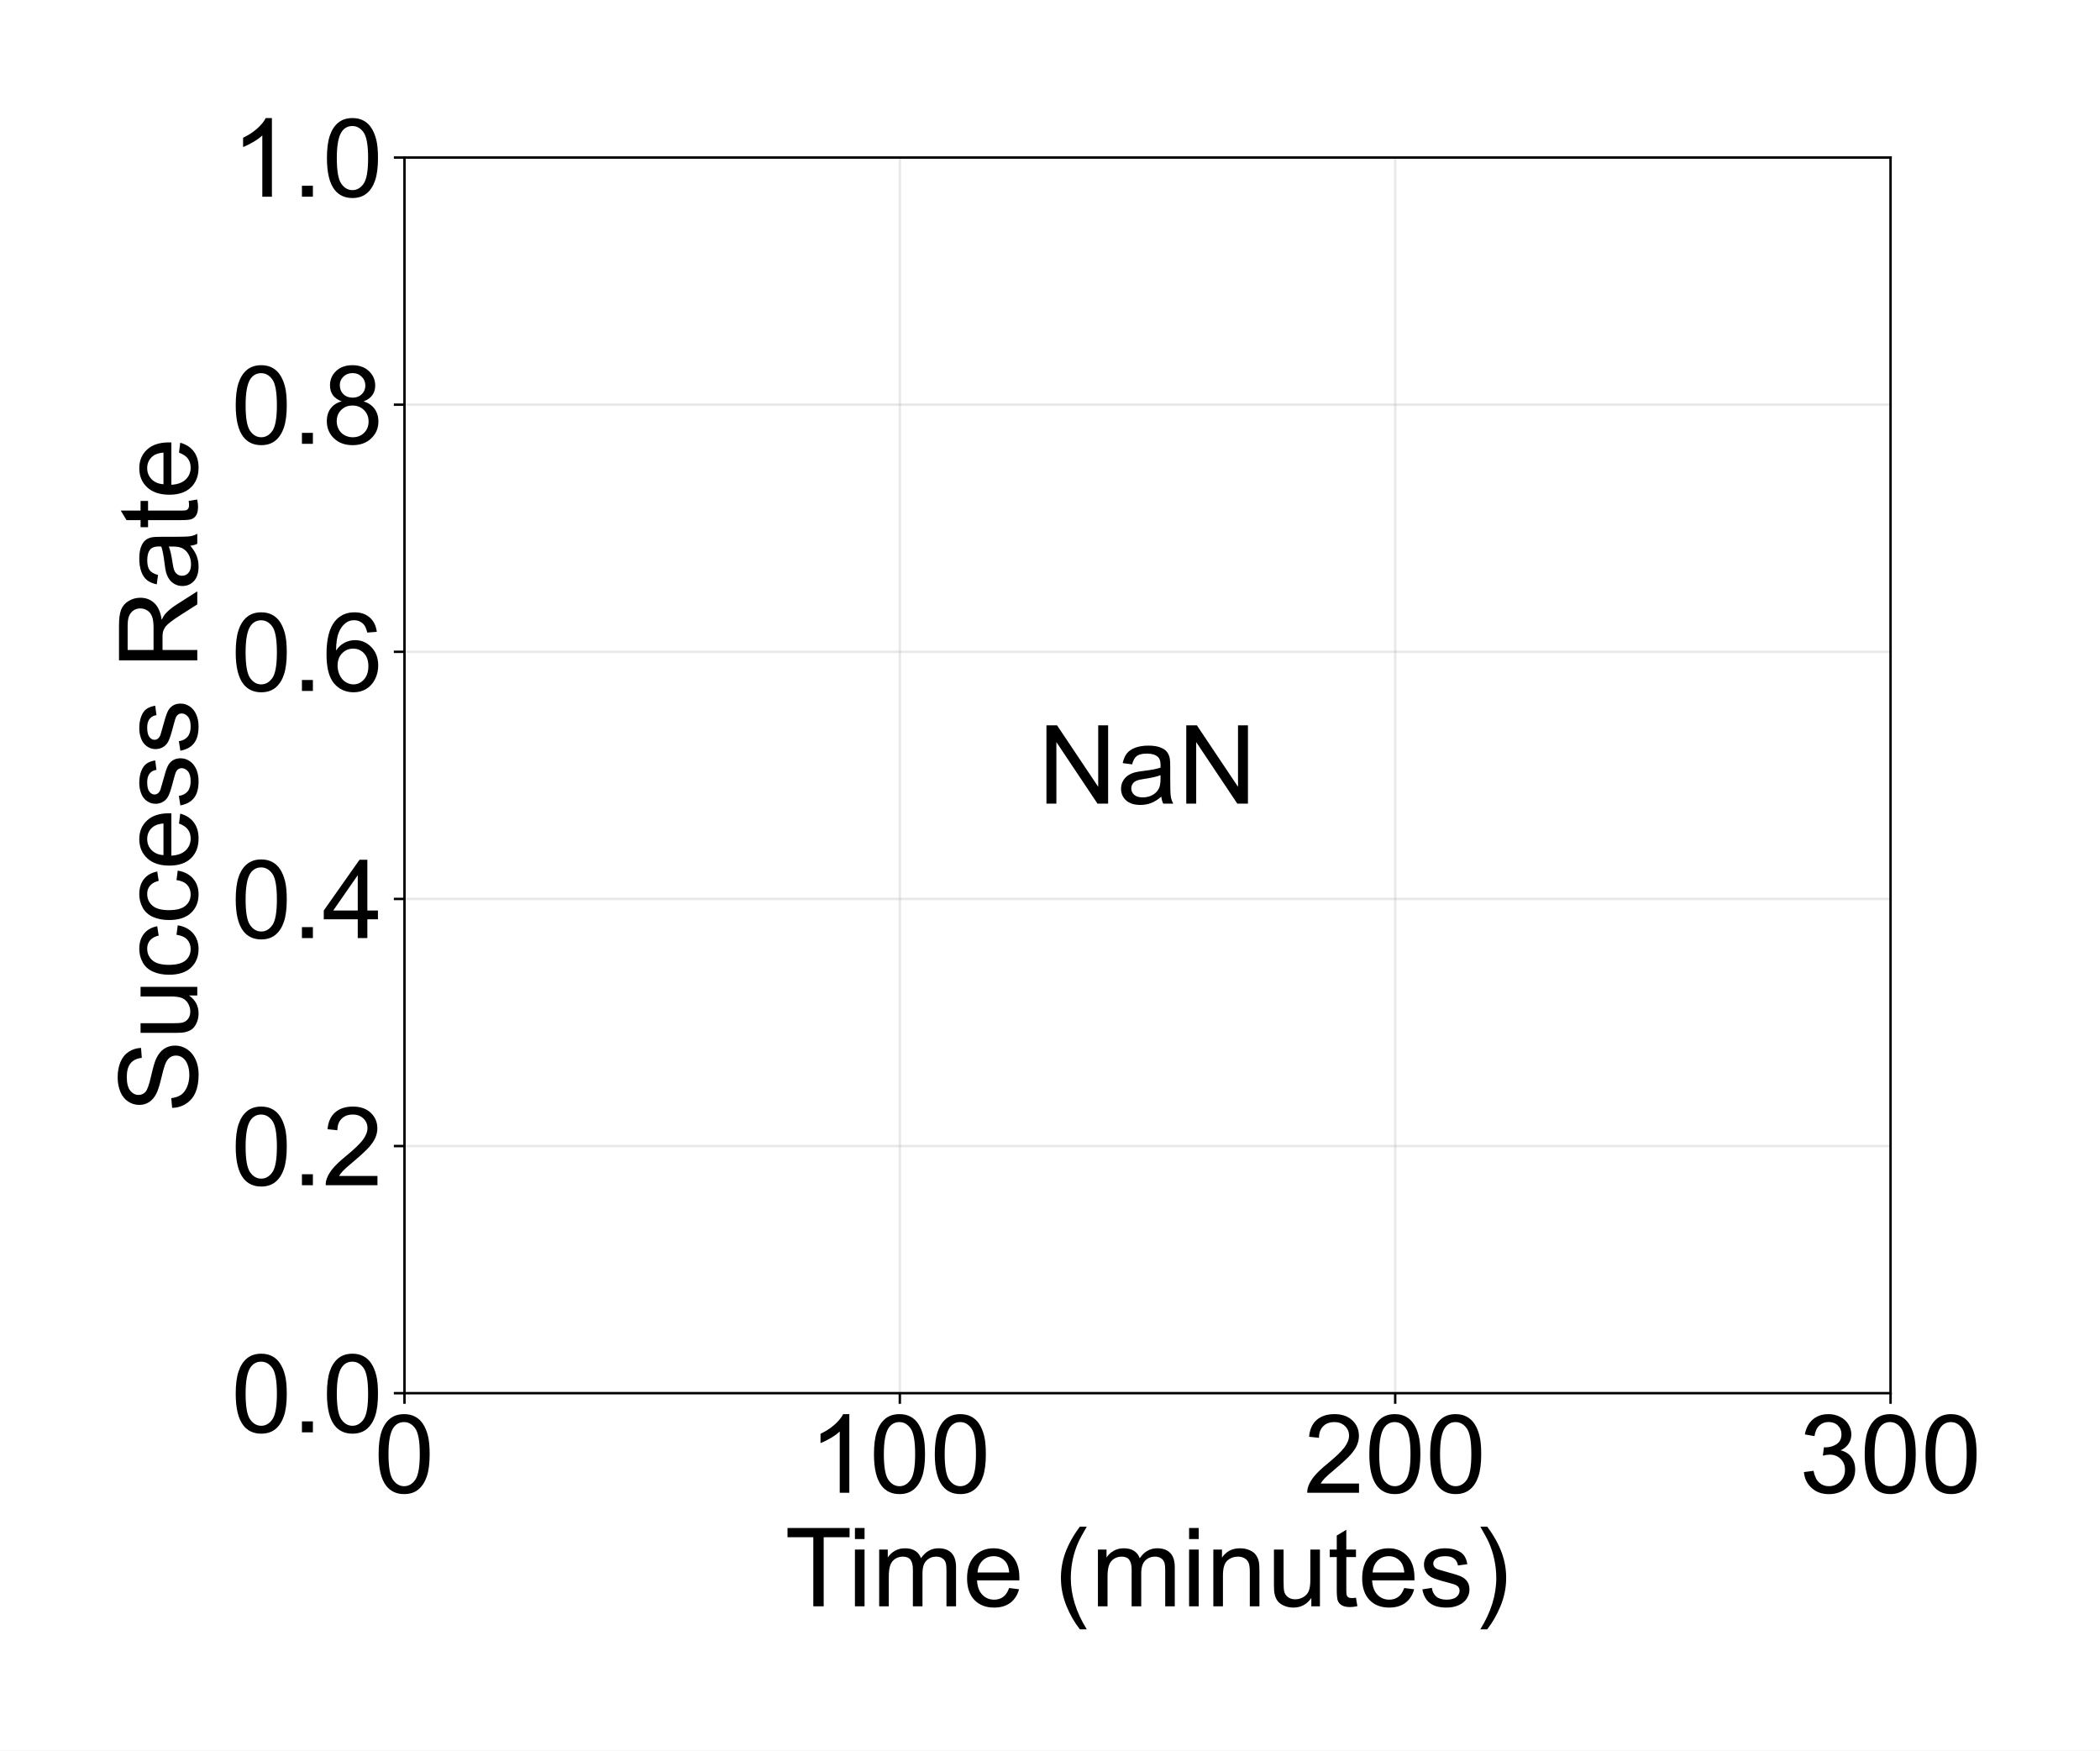
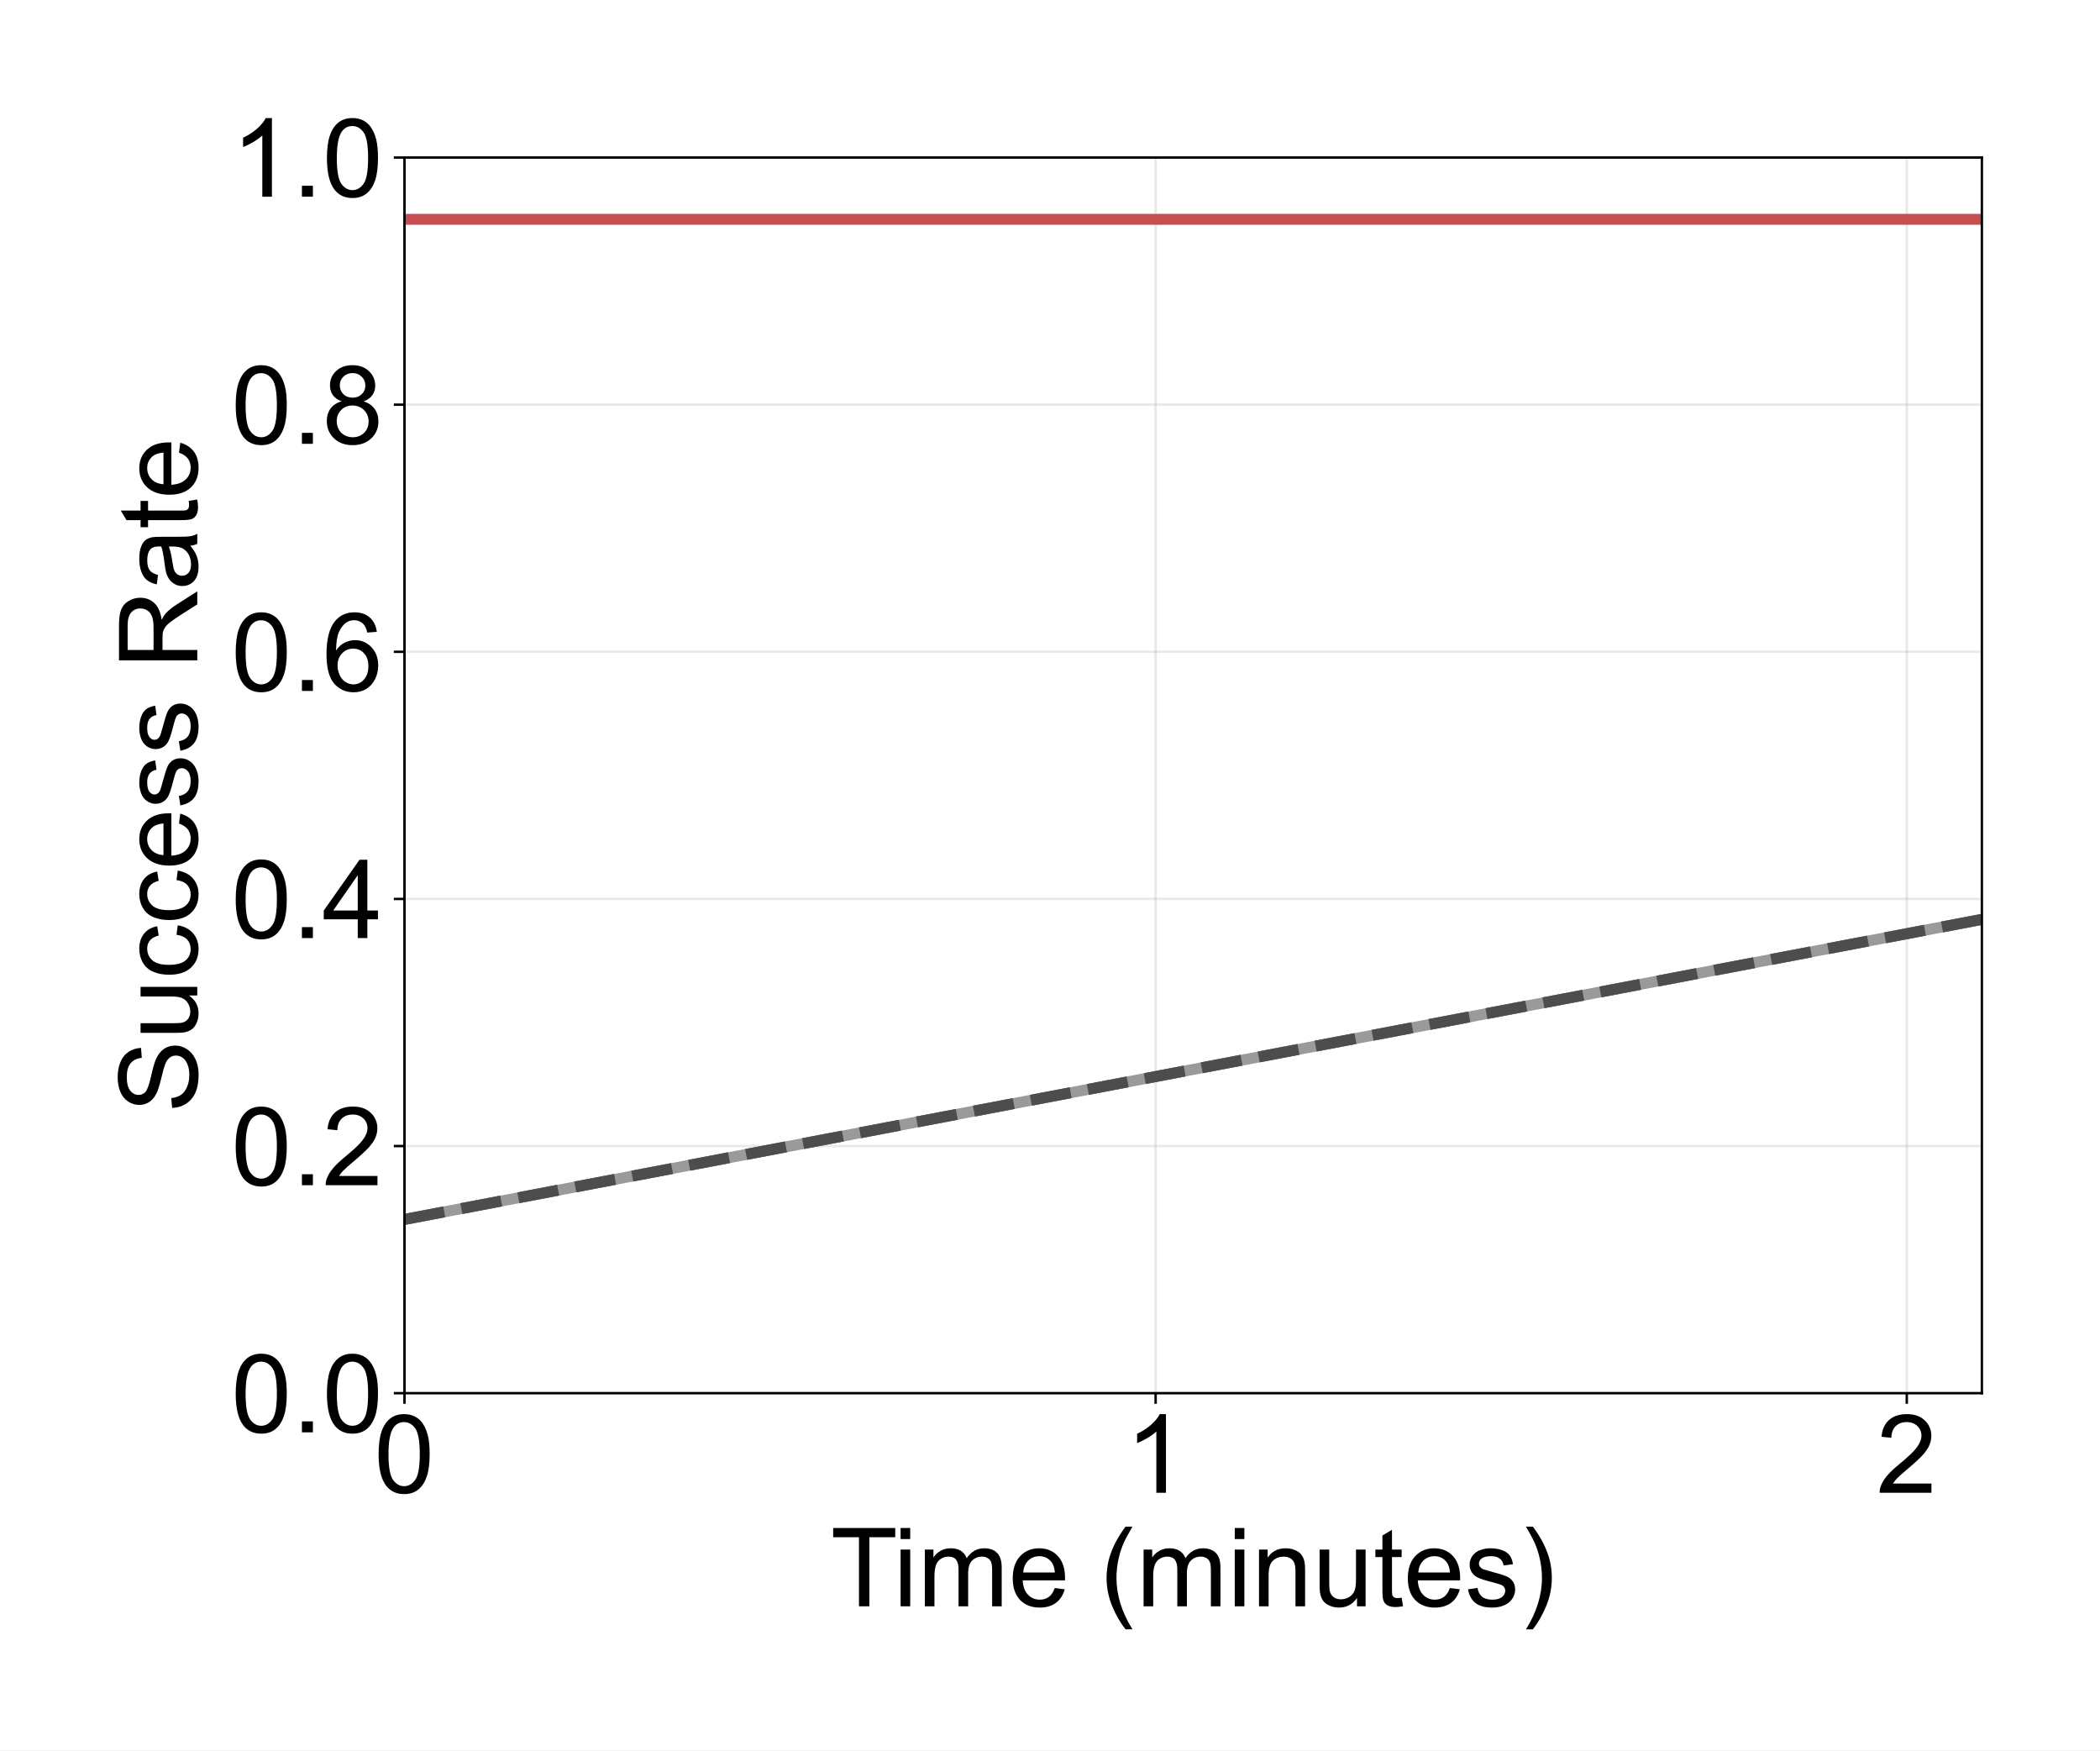
<svg xmlns="http://www.w3.org/2000/svg" xmlns:xlink="http://www.w3.org/1999/xlink" width="691.2pt" height="576pt" viewBox="0 0 691.2 576" version="1.1">
  <defs>
    <style type="text/css">*{stroke-linejoin: round; stroke-linecap: butt}</style>
  </defs>
  <g id="figure_1">
    <g id="patch_1">
      <path d="M 0 576  L 691.2 576  L 691.2 0  L 0 0  z " style="fill: #ffffff" />
    </g>
    <g id="axes_1">
      <g id="patch_2">
-         <path d="M 133.13 458.44  L 622.26 458.44  L 622.26 51.84  L 133.13 51.84  z " style="fill: #ffffff" />
+         <path d="M 133.13 458.44  L 652.32 458.44  L 652.32 51.84  L 133.13 51.84  z " style="fill: #ffffff" />
      </g>
      <g id="matplotlib.axis_1">
        <g id="xtick_1">
          <g id="line2d_1">
-             <path d="M 133.13 458.44  L 133.13 51.84  " clip-path="url(#pf75fc7c6c8)" style="fill: none; stroke: #b0b0b0; stroke-opacity: 0.3; stroke-width: 0.8; stroke-linecap: square" />
+             <path d="M 133.13 458.44  L 133.13 51.84  " clip-path="url(#p646273e2c1)" style="fill: none; stroke: #b0b0b0; stroke-opacity: 0.3; stroke-width: 0.8; stroke-linecap: square" />
          </g>
          <g id="line2d_2">
            <defs>
-               <path id="m6acae42876" d="M 0 0  L 0 3.5  " style="stroke: #000000; stroke-width: 0.8" />
-             </defs>
-             <g>
-               <use xlink:href="#m6acae42876" x="133.13" y="458.44" style="stroke: #000000; stroke-width: 0.8" />
+               <path id="mcddd5c8b2b" d="M 0 0  L 0 3.5  " style="stroke: #000000; stroke-width: 0.8" />
+             </defs>
+             <g>
+               <use xlink:href="#mcddd5c8b2b" x="133.13" y="458.44" style="stroke: #000000; stroke-width: 0.8" />
            </g>
          </g>
          <g id="text_1">
            <g transform="translate(123.1203 491.2081) scale(0.36 -0.36)">
              <defs>
                <path id="ArialMT-30" d="M 266 2259  Q 266 3072 433 3567  Q 600 4063 929 4331  Q 1259 4600 1759 4600  Q 2128 4600 2406 4451  Q 2684 4303 2865 4023  Q 3047 3744 3150 3342  Q 3253 2941 3253 2259  Q 3253 1453 3087 958  Q 2922 463 2592 192  Q 2263 -78 1759 -78  Q 1097 -78 719 397  Q 266 969 266 2259  z M 844 2259  Q 844 1131 1108 757  Q 1372 384 1759 384  Q 2147 384 2411 759  Q 2675 1134 2675 2259  Q 2675 3391 2411 3762  Q 2147 4134 1753 4134  Q 1366 4134 1134 3806  Q 844 3388 844 2259  z " transform="scale(0.015625)" />
              </defs>
              <use xlink:href="#ArialMT-30" />
            </g>
          </g>
        </g>
        <g id="xtick_2">
          <g id="line2d_3">
-             <path d="M 296.173 458.44  L 296.173 51.84  " clip-path="url(#pf75fc7c6c8)" style="fill: none; stroke: #b0b0b0; stroke-opacity: 0.3; stroke-width: 0.8; stroke-linecap: square" />
+             <path d="M 380.366 458.44  L 380.366 51.84  " clip-path="url(#p646273e2c1)" style="fill: none; stroke: #b0b0b0; stroke-opacity: 0.3; stroke-width: 0.8; stroke-linecap: square" />
          </g>
          <g id="line2d_4">
            <g>
-               <use xlink:href="#m6acae42876" x="296.173" y="458.44" style="stroke: #000000; stroke-width: 0.8" />
+               <use xlink:href="#mcddd5c8b2b" x="380.366" y="458.44" style="stroke: #000000; stroke-width: 0.8" />
            </g>
          </g>
          <g id="text_2">
-             <g transform="translate(266.1443 491.2081) scale(0.36 -0.36)">
+             <g transform="translate(370.3561 491.2081) scale(0.36 -0.36)">
              <defs>
                <path id="ArialMT-31" d="M 2384 0  L 1822 0  L 1822 3584  Q 1619 3391 1289 3197  Q 959 3003 697 2906  L 697 3450  Q 1169 3672 1522 3987  Q 1875 4303 2022 4600  L 2384 4600  L 2384 0  z " transform="scale(0.015625)" />
              </defs>
              <use xlink:href="#ArialMT-31" />
-               <use xlink:href="#ArialMT-30" transform="translate(55.61523 0)" />
-               <use xlink:href="#ArialMT-30" transform="translate(111.2305 0)" />
            </g>
          </g>
        </g>
        <g id="xtick_3">
          <g id="line2d_5">
-             <path d="M 459.217 458.44  L 459.217 51.84  " clip-path="url(#pf75fc7c6c8)" style="fill: none; stroke: #b0b0b0; stroke-opacity: 0.3; stroke-width: 0.8; stroke-linecap: square" />
+             <path d="M 627.602 458.44  L 627.602 51.84  " clip-path="url(#p646273e2c1)" style="fill: none; stroke: #b0b0b0; stroke-opacity: 0.3; stroke-width: 0.8; stroke-linecap: square" />
          </g>
          <g id="line2d_6">
            <g>
-               <use xlink:href="#m6acae42876" x="459.217" y="458.44" style="stroke: #000000; stroke-width: 0.8" />
+               <use xlink:href="#mcddd5c8b2b" x="627.602" y="458.44" style="stroke: #000000; stroke-width: 0.8" />
            </g>
          </g>
          <g id="text_3">
-             <g transform="translate(429.1876 491.2081) scale(0.36 -0.36)">
+             <g transform="translate(617.5919 491.2081) scale(0.36 -0.36)">
              <defs>
                <path id="ArialMT-32" d="M 3222 541  L 3222 0  L 194 0  Q 188 203 259 391  Q 375 700 629 1000  Q 884 1300 1366 1694  Q 2113 2306 2375 2664  Q 2638 3022 2638 3341  Q 2638 3675 2398 3904  Q 2159 4134 1775 4134  Q 1369 4134 1125 3890  Q 881 3647 878 3216  L 300 3275  Q 359 3922 746 4261  Q 1134 4600 1788 4600  Q 2447 4600 2831 4234  Q 3216 3869 3216 3328  Q 3216 3053 3103 2787  Q 2991 2522 2730 2228  Q 2469 1934 1863 1422  Q 1356 997 1212 845  Q 1069 694 975 541  L 3222 541  z " transform="scale(0.015625)" />
              </defs>
              <use xlink:href="#ArialMT-32" />
-               <use xlink:href="#ArialMT-30" transform="translate(55.61523 0)" />
-               <use xlink:href="#ArialMT-30" transform="translate(111.2305 0)" />
-             </g>
-           </g>
-         </g>
-         <g id="xtick_4">
-           <g id="line2d_7">
-             <path d="M 622.26 458.44  L 622.26 51.84  " clip-path="url(#pf75fc7c6c8)" style="fill: none; stroke: #b0b0b0; stroke-opacity: 0.3; stroke-width: 0.8; stroke-linecap: square" />
-           </g>
-           <g id="line2d_8">
-             <g>
-               <use xlink:href="#m6acae42876" x="622.26" y="458.44" style="stroke: #000000; stroke-width: 0.8" />
-             </g>
-           </g>
-           <g id="text_4">
-             <g transform="translate(592.2309 491.2081) scale(0.36 -0.36)">
-               <defs>
-                 <path id="ArialMT-33" d="M 269 1209  L 831 1284  Q 928 806 1161 595  Q 1394 384 1728 384  Q 2125 384 2398 659  Q 2672 934 2672 1341  Q 2672 1728 2419 1979  Q 2166 2231 1775 2231  Q 1616 2231 1378 2169  L 1441 2663  Q 1497 2656 1531 2656  Q 1891 2656 2178 2843  Q 2466 3031 2466 3422  Q 2466 3731 2256 3934  Q 2047 4138 1716 4138  Q 1388 4138 1169 3931  Q 950 3725 888 3313  L 325 3413  Q 428 3978 793 4289  Q 1159 4600 1703 4600  Q 2078 4600 2393 4439  Q 2709 4278 2876 4000  Q 3044 3722 3044 3409  Q 3044 3113 2884 2869  Q 2725 2625 2413 2481  Q 2819 2388 3044 2092  Q 3269 1797 3269 1353  Q 3269 753 2831 336  Q 2394 -81 1725 -81  Q 1122 -81 723 278  Q 325 638 269 1209  z " transform="scale(0.015625)" />
-               </defs>
-               <use xlink:href="#ArialMT-33" />
-               <use xlink:href="#ArialMT-30" transform="translate(55.61523 0)" />
-               <use xlink:href="#ArialMT-30" transform="translate(111.2305 0)" />
-             </g>
-           </g>
-         </g>
-         <g id="text_5">
-           <g transform="translate(258.3634 528.57) scale(0.36 -0.36)">
+             </g>
+           </g>
+         </g>
+         <g id="text_4">
+           <g transform="translate(273.3934 528.57) scale(0.36 -0.36)">
            <defs>
              <path id="ArialMT-54" d="M 1659 0  L 1659 4041  L 150 4041  L 150 4581  L 3781 4581  L 3781 4041  L 2266 4041  L 2266 0  L 1659 0  z " transform="scale(0.015625)" />
              <path id="ArialMT-69" d="M 425 3934  L 425 4581  L 988 4581  L 988 3934  L 425 3934  z M 425 0  L 425 3319  L 988 3319  L 988 0  L 425 0  z " transform="scale(0.015625)" />
              <path id="ArialMT-6d" d="M 422 0  L 422 3319  L 925 3319  L 925 2853  Q 1081 3097 1340 3245  Q 1600 3394 1931 3394  Q 2300 3394 2536 3241  Q 2772 3088 2869 2813  Q 3263 3394 3894 3394  Q 4388 3394 4653 3120  Q 4919 2847 4919 2278  L 4919 0  L 4359 0  L 4359 2091  Q 4359 2428 4304 2576  Q 4250 2725 4106 2815  Q 3963 2906 3769 2906  Q 3419 2906 3187 2673  Q 2956 2441 2956 1928  L 2956 0  L 2394 0  L 2394 2156  Q 2394 2531 2256 2718  Q 2119 2906 1806 2906  Q 1569 2906 1367 2781  Q 1166 2656 1075 2415  Q 984 2175 984 1722  L 984 0  L 422 0  z " transform="scale(0.015625)" />
              <path id="ArialMT-65" d="M 2694 1069  L 3275 997  Q 3138 488 2766 206  Q 2394 -75 1816 -75  Q 1088 -75 661 373  Q 234 822 234 1631  Q 234 2469 665 2931  Q 1097 3394 1784 3394  Q 2450 3394 2872 2941  Q 3294 2488 3294 1666  Q 3294 1616 3291 1516  L 816 1516  Q 847 969 1125 678  Q 1403 388 1819 388  Q 2128 388 2347 550  Q 2566 713 2694 1069  z M 847 1978  L 2700 1978  Q 2663 2397 2488 2606  Q 2219 2931 1791 2931  Q 1403 2931 1139 2672  Q 875 2413 847 1978  z " transform="scale(0.015625)" />
              <path id="ArialMT-20" transform="scale(0.015625)" />
              <path id="ArialMT-28" d="M 1497 -1347  Q 1031 -759 709 28  Q 388 816 388 1659  Q 388 2403 628 3084  Q 909 3875 1497 4659  L 1900 4659  Q 1522 4009 1400 3731  Q 1209 3300 1100 2831  Q 966 2247 966 1656  Q 966 153 1900 -1347  L 1497 -1347  z " transform="scale(0.015625)" />
              <path id="ArialMT-6e" d="M 422 0  L 422 3319  L 928 3319  L 928 2847  Q 1294 3394 1984 3394  Q 2284 3394 2536 3286  Q 2788 3178 2913 3003  Q 3038 2828 3088 2588  Q 3119 2431 3119 2041  L 3119 0  L 2556 0  L 2556 2019  Q 2556 2363 2490 2533  Q 2425 2703 2258 2804  Q 2091 2906 1866 2906  Q 1506 2906 1245 2678  Q 984 2450 984 1813  L 984 0  L 422 0  z " transform="scale(0.015625)" />
              <path id="ArialMT-75" d="M 2597 0  L 2597 488  Q 2209 -75 1544 -75  Q 1250 -75 995 37  Q 741 150 617 320  Q 494 491 444 738  Q 409 903 409 1263  L 409 3319  L 972 3319  L 972 1478  Q 972 1038 1006 884  Q 1059 663 1231 536  Q 1403 409 1656 409  Q 1909 409 2131 539  Q 2353 669 2445 892  Q 2538 1116 2538 1541  L 2538 3319  L 3100 3319  L 3100 0  L 2597 0  z " transform="scale(0.015625)" />
              <path id="ArialMT-74" d="M 1650 503  L 1731 6  Q 1494 -44 1306 -44  Q 1000 -44 831 53  Q 663 150 594 308  Q 525 466 525 972  L 525 2881  L 113 2881  L 113 3319  L 525 3319  L 525 4141  L 1084 4478  L 1084 3319  L 1650 3319  L 1650 2881  L 1084 2881  L 1084 941  Q 1084 700 1114 631  Q 1144 563 1211 522  Q 1278 481 1403 481  Q 1497 481 1650 503  z " transform="scale(0.015625)" />
              <path id="ArialMT-73" d="M 197 991  L 753 1078  Q 800 744 1014 566  Q 1228 388 1613 388  Q 2000 388 2187 545  Q 2375 703 2375 916  Q 2375 1106 2209 1216  Q 2094 1291 1634 1406  Q 1016 1563 777 1677  Q 538 1791 414 1992  Q 291 2194 291 2438  Q 291 2659 392 2848  Q 494 3038 669 3163  Q 800 3259 1026 3326  Q 1253 3394 1513 3394  Q 1903 3394 2198 3281  Q 2494 3169 2634 2976  Q 2775 2784 2828 2463  L 2278 2388  Q 2241 2644 2061 2787  Q 1881 2931 1553 2931  Q 1166 2931 1000 2803  Q 834 2675 834 2503  Q 834 2394 903 2306  Q 972 2216 1119 2156  Q 1203 2125 1616 2013  Q 2213 1853 2448 1751  Q 2684 1650 2818 1456  Q 2953 1263 2953 975  Q 2953 694 2789 445  Q 2625 197 2315 61  Q 2006 -75 1616 -75  Q 969 -75 630 194  Q 291 463 197 991  z " transform="scale(0.015625)" />
              <path id="ArialMT-29" d="M 791 -1347  L 388 -1347  Q 1322 153 1322 1656  Q 1322 2244 1188 2822  Q 1081 3291 891 3722  Q 769 4003 388 4659  L 791 4659  Q 1378 3875 1659 3084  Q 1900 2403 1900 1659  Q 1900 816 1576 28  Q 1253 -759 791 -1347  z " transform="scale(0.015625)" />
            </defs>
            <use xlink:href="#ArialMT-54" />
            <use xlink:href="#ArialMT-69" transform="translate(57.33398 0)" />
            <use xlink:href="#ArialMT-6d" transform="translate(79.55078 0)" />
            <use xlink:href="#ArialMT-65" transform="translate(162.8516 0)" />
            <use xlink:href="#ArialMT-20" transform="translate(218.4668 0)" />
            <use xlink:href="#ArialMT-28" transform="translate(246.25 0)" />
            <use xlink:href="#ArialMT-6d" transform="translate(279.5508 0)" />
            <use xlink:href="#ArialMT-69" transform="translate(362.8516 0)" />
            <use xlink:href="#ArialMT-6e" transform="translate(385.0684 0)" />
            <use xlink:href="#ArialMT-75" transform="translate(440.6836 0)" />
            <use xlink:href="#ArialMT-74" transform="translate(496.2988 0)" />
            <use xlink:href="#ArialMT-65" transform="translate(524.082 0)" />
            <use xlink:href="#ArialMT-73" transform="translate(579.6973 0)" />
            <use xlink:href="#ArialMT-29" transform="translate(629.6973 0)" />
          </g>
        </g>
      </g>
      <g id="matplotlib.axis_2">
        <g id="ytick_1">
+           <g id="line2d_7">
+             <path d="M 133.13 458.44  L 652.32 458.44  " clip-path="url(#p646273e2c1)" style="fill: none; stroke: #b0b0b0; stroke-opacity: 0.3; stroke-width: 0.8; stroke-linecap: square" />
+           </g>
+           <g id="line2d_8">
+             <defs>
+               <path id="m8396d05048" d="M 0 0  L -3.5 0  " style="stroke: #000000; stroke-width: 0.8" />
+             </defs>
+             <g>
+               <use xlink:href="#m8396d05048" x="133.13" y="458.44" style="stroke: #000000; stroke-width: 0.8" />
+             </g>
+           </g>
+           <g id="text_5">
+             <g transform="translate(76.09 471.3241) scale(0.36 -0.36)">
+               <defs>
+                 <path id="ArialMT-2e" d="M 581 0  L 581 641  L 1222 641  L 1222 0  L 581 0  z " transform="scale(0.015625)" />
+               </defs>
+               <use xlink:href="#ArialMT-30" />
+               <use xlink:href="#ArialMT-2e" transform="translate(55.61523 0)" />
+               <use xlink:href="#ArialMT-30" transform="translate(83.39844 0)" />
+             </g>
+           </g>
+         </g>
+         <g id="ytick_2">
          <g id="line2d_9">
-             <path d="M 133.13 458.44  L 622.26 458.44  " clip-path="url(#pf75fc7c6c8)" style="fill: none; stroke: #b0b0b0; stroke-opacity: 0.3; stroke-width: 0.8; stroke-linecap: square" />
+             <path d="M 133.13 377.12  L 652.32 377.12  " clip-path="url(#p646273e2c1)" style="fill: none; stroke: #b0b0b0; stroke-opacity: 0.3; stroke-width: 0.8; stroke-linecap: square" />
          </g>
          <g id="line2d_10">
-             <defs>
-               <path id="m760352f3c8" d="M 0 0  L -3.5 0  " style="stroke: #000000; stroke-width: 0.8" />
-             </defs>
-             <g>
-               <use xlink:href="#m760352f3c8" x="133.13" y="458.44" style="stroke: #000000; stroke-width: 0.8" />
+             <g>
+               <use xlink:href="#m8396d05048" x="133.13" y="377.12" style="stroke: #000000; stroke-width: 0.8" />
            </g>
          </g>
          <g id="text_6">
-             <g transform="translate(76.09 471.3241) scale(0.36 -0.36)">
-               <defs>
-                 <path id="ArialMT-2e" d="M 581 0  L 581 641  L 1222 641  L 1222 0  L 581 0  z " transform="scale(0.015625)" />
-               </defs>
-               <use xlink:href="#ArialMT-30" />
-               <use xlink:href="#ArialMT-2e" transform="translate(55.61523 0)" />
-               <use xlink:href="#ArialMT-30" transform="translate(83.39844 0)" />
-             </g>
-           </g>
-         </g>
-         <g id="ytick_2">
+             <g transform="translate(76.09 390.0041) scale(0.36 -0.36)">
+               <use xlink:href="#ArialMT-30" />
+               <use xlink:href="#ArialMT-2e" transform="translate(55.61523 0)" />
+               <use xlink:href="#ArialMT-32" transform="translate(83.39844 0)" />
+             </g>
+           </g>
+         </g>
+         <g id="ytick_3">
          <g id="line2d_11">
-             <path d="M 133.13 377.12  L 622.26 377.12  " clip-path="url(#pf75fc7c6c8)" style="fill: none; stroke: #b0b0b0; stroke-opacity: 0.3; stroke-width: 0.8; stroke-linecap: square" />
+             <path d="M 133.13 295.8  L 652.32 295.8  " clip-path="url(#p646273e2c1)" style="fill: none; stroke: #b0b0b0; stroke-opacity: 0.3; stroke-width: 0.8; stroke-linecap: square" />
          </g>
          <g id="line2d_12">
            <g>
-               <use xlink:href="#m760352f3c8" x="133.13" y="377.12" style="stroke: #000000; stroke-width: 0.8" />
+               <use xlink:href="#m8396d05048" x="133.13" y="295.8" style="stroke: #000000; stroke-width: 0.8" />
            </g>
          </g>
          <g id="text_7">
-             <g transform="translate(76.09 390.0041) scale(0.36 -0.36)">
-               <use xlink:href="#ArialMT-30" />
-               <use xlink:href="#ArialMT-2e" transform="translate(55.61523 0)" />
-               <use xlink:href="#ArialMT-32" transform="translate(83.39844 0)" />
-             </g>
-           </g>
-         </g>
-         <g id="ytick_3">
+             <g transform="translate(76.09 308.6841) scale(0.36 -0.36)">
+               <defs>
+                 <path id="ArialMT-34" d="M 2069 0  L 2069 1097  L 81 1097  L 81 1613  L 2172 4581  L 2631 4581  L 2631 1613  L 3250 1613  L 3250 1097  L 2631 1097  L 2631 0  L 2069 0  z M 2069 1613  L 2069 3678  L 634 1613  L 2069 1613  z " transform="scale(0.015625)" />
+               </defs>
+               <use xlink:href="#ArialMT-30" />
+               <use xlink:href="#ArialMT-2e" transform="translate(55.61523 0)" />
+               <use xlink:href="#ArialMT-34" transform="translate(83.39844 0)" />
+             </g>
+           </g>
+         </g>
+         <g id="ytick_4">
          <g id="line2d_13">
-             <path d="M 133.13 295.8  L 622.26 295.8  " clip-path="url(#pf75fc7c6c8)" style="fill: none; stroke: #b0b0b0; stroke-opacity: 0.3; stroke-width: 0.8; stroke-linecap: square" />
+             <path d="M 133.13 214.48  L 652.32 214.48  " clip-path="url(#p646273e2c1)" style="fill: none; stroke: #b0b0b0; stroke-opacity: 0.3; stroke-width: 0.8; stroke-linecap: square" />
          </g>
          <g id="line2d_14">
            <g>
-               <use xlink:href="#m760352f3c8" x="133.13" y="295.8" style="stroke: #000000; stroke-width: 0.8" />
+               <use xlink:href="#m8396d05048" x="133.13" y="214.48" style="stroke: #000000; stroke-width: 0.8" />
            </g>
          </g>
          <g id="text_8">
-             <g transform="translate(76.09 308.6841) scale(0.36 -0.36)">
-               <defs>
-                 <path id="ArialMT-34" d="M 2069 0  L 2069 1097  L 81 1097  L 81 1613  L 2172 4581  L 2631 4581  L 2631 1613  L 3250 1613  L 3250 1097  L 2631 1097  L 2631 0  L 2069 0  z M 2069 1613  L 2069 3678  L 634 1613  L 2069 1613  z " transform="scale(0.015625)" />
-               </defs>
-               <use xlink:href="#ArialMT-30" />
-               <use xlink:href="#ArialMT-2e" transform="translate(55.61523 0)" />
-               <use xlink:href="#ArialMT-34" transform="translate(83.39844 0)" />
-             </g>
-           </g>
-         </g>
-         <g id="ytick_4">
+             <g transform="translate(76.09 227.3641) scale(0.36 -0.36)">
+               <defs>
+                 <path id="ArialMT-36" d="M 3184 3459  L 2625 3416  Q 2550 3747 2413 3897  Q 2184 4138 1850 4138  Q 1581 4138 1378 3988  Q 1113 3794 959 3422  Q 806 3050 800 2363  Q 1003 2672 1297 2822  Q 1591 2972 1913 2972  Q 2475 2972 2870 2558  Q 3266 2144 3266 1488  Q 3266 1056 3080 686  Q 2894 316 2569 119  Q 2244 -78 1831 -78  Q 1128 -78 684 439  Q 241 956 241 2144  Q 241 3472 731 4075  Q 1159 4600 1884 4600  Q 2425 4600 2770 4297  Q 3116 3994 3184 3459  z M 888 1484  Q 888 1194 1011 928  Q 1134 663 1356 523  Q 1578 384 1822 384  Q 2178 384 2434 671  Q 2691 959 2691 1453  Q 2691 1928 2437 2201  Q 2184 2475 1800 2475  Q 1419 2475 1153 2201  Q 888 1928 888 1484  z " transform="scale(0.015625)" />
+               </defs>
+               <use xlink:href="#ArialMT-30" />
+               <use xlink:href="#ArialMT-2e" transform="translate(55.61523 0)" />
+               <use xlink:href="#ArialMT-36" transform="translate(83.39844 0)" />
+             </g>
+           </g>
+         </g>
+         <g id="ytick_5">
          <g id="line2d_15">
-             <path d="M 133.13 214.48  L 622.26 214.48  " clip-path="url(#pf75fc7c6c8)" style="fill: none; stroke: #b0b0b0; stroke-opacity: 0.3; stroke-width: 0.8; stroke-linecap: square" />
+             <path d="M 133.13 133.16  L 652.32 133.16  " clip-path="url(#p646273e2c1)" style="fill: none; stroke: #b0b0b0; stroke-opacity: 0.3; stroke-width: 0.8; stroke-linecap: square" />
          </g>
          <g id="line2d_16">
            <g>
-               <use xlink:href="#m760352f3c8" x="133.13" y="214.48" style="stroke: #000000; stroke-width: 0.8" />
+               <use xlink:href="#m8396d05048" x="133.13" y="133.16" style="stroke: #000000; stroke-width: 0.8" />
            </g>
          </g>
          <g id="text_9">
-             <g transform="translate(76.09 227.3641) scale(0.36 -0.36)">
-               <defs>
-                 <path id="ArialMT-36" d="M 3184 3459  L 2625 3416  Q 2550 3747 2413 3897  Q 2184 4138 1850 4138  Q 1581 4138 1378 3988  Q 1113 3794 959 3422  Q 806 3050 800 2363  Q 1003 2672 1297 2822  Q 1591 2972 1913 2972  Q 2475 2972 2870 2558  Q 3266 2144 3266 1488  Q 3266 1056 3080 686  Q 2894 316 2569 119  Q 2244 -78 1831 -78  Q 1128 -78 684 439  Q 241 956 241 2144  Q 241 3472 731 4075  Q 1159 4600 1884 4600  Q 2425 4600 2770 4297  Q 3116 3994 3184 3459  z M 888 1484  Q 888 1194 1011 928  Q 1134 663 1356 523  Q 1578 384 1822 384  Q 2178 384 2434 671  Q 2691 959 2691 1453  Q 2691 1928 2437 2201  Q 2184 2475 1800 2475  Q 1419 2475 1153 2201  Q 888 1928 888 1484  z " transform="scale(0.015625)" />
-               </defs>
-               <use xlink:href="#ArialMT-30" />
-               <use xlink:href="#ArialMT-2e" transform="translate(55.61523 0)" />
-               <use xlink:href="#ArialMT-36" transform="translate(83.39844 0)" />
-             </g>
-           </g>
-         </g>
-         <g id="ytick_5">
+             <g transform="translate(76.09 146.0441) scale(0.36 -0.36)">
+               <defs>
+                 <path id="ArialMT-38" d="M 1131 2484  Q 781 2613 612 2850  Q 444 3088 444 3419  Q 444 3919 803 4259  Q 1163 4600 1759 4600  Q 2359 4600 2725 4251  Q 3091 3903 3091 3403  Q 3091 3084 2923 2848  Q 2756 2613 2416 2484  Q 2838 2347 3058 2040  Q 3278 1734 3278 1309  Q 3278 722 2862 322  Q 2447 -78 1769 -78  Q 1091 -78 675 323  Q 259 725 259 1325  Q 259 1772 486 2073  Q 713 2375 1131 2484  z M 1019 3438  Q 1019 3113 1228 2906  Q 1438 2700 1772 2700  Q 2097 2700 2305 2904  Q 2513 3109 2513 3406  Q 2513 3716 2298 3927  Q 2084 4138 1766 4138  Q 1444 4138 1231 3931  Q 1019 3725 1019 3438  z M 838 1322  Q 838 1081 952 856  Q 1066 631 1291 507  Q 1516 384 1775 384  Q 2178 384 2440 643  Q 2703 903 2703 1303  Q 2703 1709 2433 1975  Q 2163 2241 1756 2241  Q 1359 2241 1098 1978  Q 838 1716 838 1322  z " transform="scale(0.015625)" />
+               </defs>
+               <use xlink:href="#ArialMT-30" />
+               <use xlink:href="#ArialMT-2e" transform="translate(55.61523 0)" />
+               <use xlink:href="#ArialMT-38" transform="translate(83.39844 0)" />
+             </g>
+           </g>
+         </g>
+         <g id="ytick_6">
          <g id="line2d_17">
-             <path d="M 133.13 133.16  L 622.26 133.16  " clip-path="url(#pf75fc7c6c8)" style="fill: none; stroke: #b0b0b0; stroke-opacity: 0.3; stroke-width: 0.8; stroke-linecap: square" />
+             <path d="M 133.13 51.84  L 652.32 51.84  " clip-path="url(#p646273e2c1)" style="fill: none; stroke: #b0b0b0; stroke-opacity: 0.3; stroke-width: 0.8; stroke-linecap: square" />
          </g>
          <g id="line2d_18">
            <g>
-               <use xlink:href="#m760352f3c8" x="133.13" y="133.16" style="stroke: #000000; stroke-width: 0.8" />
+               <use xlink:href="#m8396d05048" x="133.13" y="51.84" style="stroke: #000000; stroke-width: 0.8" />
            </g>
          </g>
          <g id="text_10">
-             <g transform="translate(76.09 146.0441) scale(0.36 -0.36)">
-               <defs>
-                 <path id="ArialMT-38" d="M 1131 2484  Q 781 2613 612 2850  Q 444 3088 444 3419  Q 444 3919 803 4259  Q 1163 4600 1759 4600  Q 2359 4600 2725 4251  Q 3091 3903 3091 3403  Q 3091 3084 2923 2848  Q 2756 2613 2416 2484  Q 2838 2347 3058 2040  Q 3278 1734 3278 1309  Q 3278 722 2862 322  Q 2447 -78 1769 -78  Q 1091 -78 675 323  Q 259 725 259 1325  Q 259 1772 486 2073  Q 713 2375 1131 2484  z M 1019 3438  Q 1019 3113 1228 2906  Q 1438 2700 1772 2700  Q 2097 2700 2305 2904  Q 2513 3109 2513 3406  Q 2513 3716 2298 3927  Q 2084 4138 1766 4138  Q 1444 4138 1231 3931  Q 1019 3725 1019 3438  z M 838 1322  Q 838 1081 952 856  Q 1066 631 1291 507  Q 1516 384 1775 384  Q 2178 384 2440 643  Q 2703 903 2703 1303  Q 2703 1709 2433 1975  Q 2163 2241 1756 2241  Q 1359 2241 1098 1978  Q 838 1716 838 1322  z " transform="scale(0.015625)" />
-               </defs>
-               <use xlink:href="#ArialMT-30" />
-               <use xlink:href="#ArialMT-2e" transform="translate(55.61523 0)" />
-               <use xlink:href="#ArialMT-38" transform="translate(83.39844 0)" />
-             </g>
-           </g>
-         </g>
-         <g id="ytick_6">
-           <g id="line2d_19">
-             <path d="M 133.13 51.84  L 622.26 51.84  " clip-path="url(#pf75fc7c6c8)" style="fill: none; stroke: #b0b0b0; stroke-opacity: 0.3; stroke-width: 0.8; stroke-linecap: square" />
-           </g>
-           <g id="line2d_20">
-             <g>
-               <use xlink:href="#m760352f3c8" x="133.13" y="51.84" style="stroke: #000000; stroke-width: 0.8" />
-             </g>
-           </g>
-           <g id="text_11">
            <g transform="translate(76.09 64.72406) scale(0.36 -0.36)">
              <use xlink:href="#ArialMT-31" />
              <use xlink:href="#ArialMT-2e" transform="translate(55.61523 0)" />
              <use xlink:href="#ArialMT-30" transform="translate(83.39844 0)" />
            </g>
          </g>
        </g>
-         <g id="text_12">
+         <g id="text_11">
          <g transform="translate(64.935 366.1859) rotate(-90) scale(0.36 -0.36)">
            <defs>
              <path id="ArialMT-53" d="M 288 1472  L 859 1522  Q 900 1178 1048 958  Q 1197 738 1509 602  Q 1822 466 2213 466  Q 2559 466 2825 569  Q 3091 672 3220 851  Q 3350 1031 3350 1244  Q 3350 1459 3225 1620  Q 3100 1781 2813 1891  Q 2628 1963 1997 2114  Q 1366 2266 1113 2400  Q 784 2572 623 2826  Q 463 3081 463 3397  Q 463 3744 659 4045  Q 856 4347 1234 4503  Q 1613 4659 2075 4659  Q 2584 4659 2973 4495  Q 3363 4331 3572 4012  Q 3781 3694 3797 3291  L 3216 3247  Q 3169 3681 2898 3903  Q 2628 4125 2100 4125  Q 1550 4125 1298 3923  Q 1047 3722 1047 3438  Q 1047 3191 1225 3031  Q 1400 2872 2139 2705  Q 2878 2538 3153 2413  Q 3553 2228 3743 1945  Q 3934 1663 3934 1294  Q 3934 928 3725 604  Q 3516 281 3123 101  Q 2731 -78 2241 -78  Q 1619 -78 1198 103  Q 778 284 539 648  Q 300 1013 288 1472  z " transform="scale(0.015625)" />
              <path id="ArialMT-63" d="M 2588 1216  L 3141 1144  Q 3050 572 2676 248  Q 2303 -75 1759 -75  Q 1078 -75 664 370  Q 250 816 250 1647  Q 250 2184 428 2587  Q 606 2991 970 3192  Q 1334 3394 1763 3394  Q 2303 3394 2647 3120  Q 2991 2847 3088 2344  L 2541 2259  Q 2463 2594 2264 2762  Q 2066 2931 1784 2931  Q 1359 2931 1093 2626  Q 828 2322 828 1663  Q 828 994 1084 691  Q 1341 388 1753 388  Q 2084 388 2306 591  Q 2528 794 2588 1216  z " transform="scale(0.015625)" />
              <path id="ArialMT-52" d="M 503 0  L 503 4581  L 2534 4581  Q 3147 4581 3465 4457  Q 3784 4334 3975 4021  Q 4166 3709 4166 3331  Q 4166 2844 3850 2509  Q 3534 2175 2875 2084  Q 3116 1969 3241 1856  Q 3506 1613 3744 1247  L 4541 0  L 3778 0  L 3172 953  Q 2906 1366 2734 1584  Q 2563 1803 2427 1890  Q 2291 1978 2150 2013  Q 2047 2034 1813 2034  L 1109 2034  L 1109 0  L 503 0  z M 1109 2559  L 2413 2559  Q 2828 2559 3062 2645  Q 3297 2731 3419 2920  Q 3541 3109 3541 3331  Q 3541 3656 3305 3865  Q 3069 4075 2559 4075  L 1109 4075  L 1109 2559  z " transform="scale(0.015625)" />
              <path id="ArialMT-61" d="M 2588 409  Q 2275 144 1986 34  Q 1697 -75 1366 -75  Q 819 -75 525 192  Q 231 459 231 875  Q 231 1119 342 1320  Q 453 1522 633 1644  Q 813 1766 1038 1828  Q 1203 1872 1538 1913  Q 2219 1994 2541 2106  Q 2544 2222 2544 2253  Q 2544 2597 2384 2738  Q 2169 2928 1744 2928  Q 1347 2928 1158 2789  Q 969 2650 878 2297  L 328 2372  Q 403 2725 575 2942  Q 747 3159 1072 3276  Q 1397 3394 1825 3394  Q 2250 3394 2515 3294  Q 2781 3194 2906 3042  Q 3031 2891 3081 2659  Q 3109 2516 3109 2141  L 3109 1391  Q 3109 606 3145 398  Q 3181 191 3288 0  L 2700 0  Q 2613 175 2588 409  z M 2541 1666  Q 2234 1541 1622 1453  Q 1275 1403 1131 1340  Q 988 1278 909 1158  Q 831 1038 831 891  Q 831 666 1001 516  Q 1172 366 1500 366  Q 1825 366 2078 508  Q 2331 650 2450 897  Q 2541 1088 2541 1459  L 2541 1666  z " transform="scale(0.015625)" />
            </defs>
            <use xlink:href="#ArialMT-53" />
            <use xlink:href="#ArialMT-75" transform="translate(66.69922 0)" />
            <use xlink:href="#ArialMT-63" transform="translate(122.3145 0)" />
            <use xlink:href="#ArialMT-63" transform="translate(172.3145 0)" />
            <use xlink:href="#ArialMT-65" transform="translate(222.3145 0)" />
            <use xlink:href="#ArialMT-73" transform="translate(277.9297 0)" />
            <use xlink:href="#ArialMT-73" transform="translate(327.9297 0)" />
            <use xlink:href="#ArialMT-20" transform="translate(377.9297 0)" />
            <use xlink:href="#ArialMT-52" transform="translate(405.7129 0)" />
            <use xlink:href="#ArialMT-61" transform="translate(477.9297 0)" />
            <use xlink:href="#ArialMT-74" transform="translate(533.5449 0)" />
            <use xlink:href="#ArialMT-65" transform="translate(561.3281 0)" />
          </g>
        </g>
      </g>
+       <g id="line2d_19">
+         <path d="M 133.13 401.262  L 652.32 302.534  " clip-path="url(#p646273e2c1)" style="fill: none; stroke: #9a9a9a; stroke-width: 3.6; stroke-linecap: square" />
+       </g>
+       <g id="line2d_20">
+         <path d="M 133.13 401.262  L 652.32 302.534  " clip-path="url(#p646273e2c1)" style="fill: none; stroke-dasharray: 13.32,5.76; stroke-dashoffset: 0; stroke: #59a14f; stroke-width: 3.6" />
+       </g>
+       <g id="line2d_21">
+         <path d="M 133.13 401.262  L 652.32 302.534  " clip-path="url(#p646273e2c1)" style="fill: none; stroke-dasharray: 13.32,5.76; stroke-dashoffset: 0; stroke: #4d4d4d; stroke-width: 3.6" />
+       </g>
+       <g id="line2d_22">
+         <path d="M 133.13 72.17  L 605.015 72.17  L 652.32 72.17  " clip-path="url(#p646273e2c1)" style="fill: none; stroke: #c44e52; stroke-width: 3.6; stroke-linecap: square" />
+       </g>
      <g id="patch_3">
        <path d="M 133.13 458.44  L 133.13 51.84  " style="fill: none; stroke: #000000; stroke-width: 0.8; stroke-linejoin: miter; stroke-linecap: square" />
      </g>
      <g id="patch_4">
-         <path d="M 622.26 458.44  L 622.26 51.84  " style="fill: none; stroke: #000000; stroke-width: 0.8; stroke-linejoin: miter; stroke-linecap: square" />
+         <path d="M 652.32 458.44  L 652.32 51.84  " style="fill: none; stroke: #000000; stroke-width: 0.8; stroke-linejoin: miter; stroke-linecap: square" />
      </g>
      <g id="patch_5">
-         <path d="M 133.13 458.44  L 622.26 458.44  " style="fill: none; stroke: #000000; stroke-width: 0.8; stroke-linejoin: miter; stroke-linecap: square" />
+         <path d="M 133.13 458.44  L 652.32 458.44  " style="fill: none; stroke: #000000; stroke-width: 0.8; stroke-linejoin: miter; stroke-linecap: square" />
      </g>
      <g id="patch_6">
-         <path d="M 133.13 51.84  L 622.26 51.84  " style="fill: none; stroke: #000000; stroke-width: 0.8; stroke-linejoin: miter; stroke-linecap: square" />
-       </g>
-       <g id="text_13">
-         <g transform="translate(341.6866 264.4466) scale(0.36 -0.36)">
-           <defs>
-             <path id="ArialMT-4e" d="M 488 0  L 488 4581  L 1109 4581  L 3516 984  L 3516 4581  L 4097 4581  L 4097 0  L 3475 0  L 1069 3600  L 1069 0  L 488 0  z " transform="scale(0.015625)" />
-           </defs>
-           <use xlink:href="#ArialMT-4e" />
-           <use xlink:href="#ArialMT-61" transform="translate(72.2168 0)" />
-           <use xlink:href="#ArialMT-4e" transform="translate(127.832 0)" />
-         </g>
+         <path d="M 133.13 51.84  L 652.32 51.84  " style="fill: none; stroke: #000000; stroke-width: 0.8; stroke-linejoin: miter; stroke-linecap: square" />
      </g>
    </g>
  </g>
  <defs>
-     <clipPath id="pf75fc7c6c8">
-       <rect x="133.13" y="51.84" width="489.13" height="406.6" />
+     <clipPath id="p646273e2c1">
+       <rect x="133.13" y="51.84" width="519.19" height="406.6" />
    </clipPath>
  </defs>
</svg>
